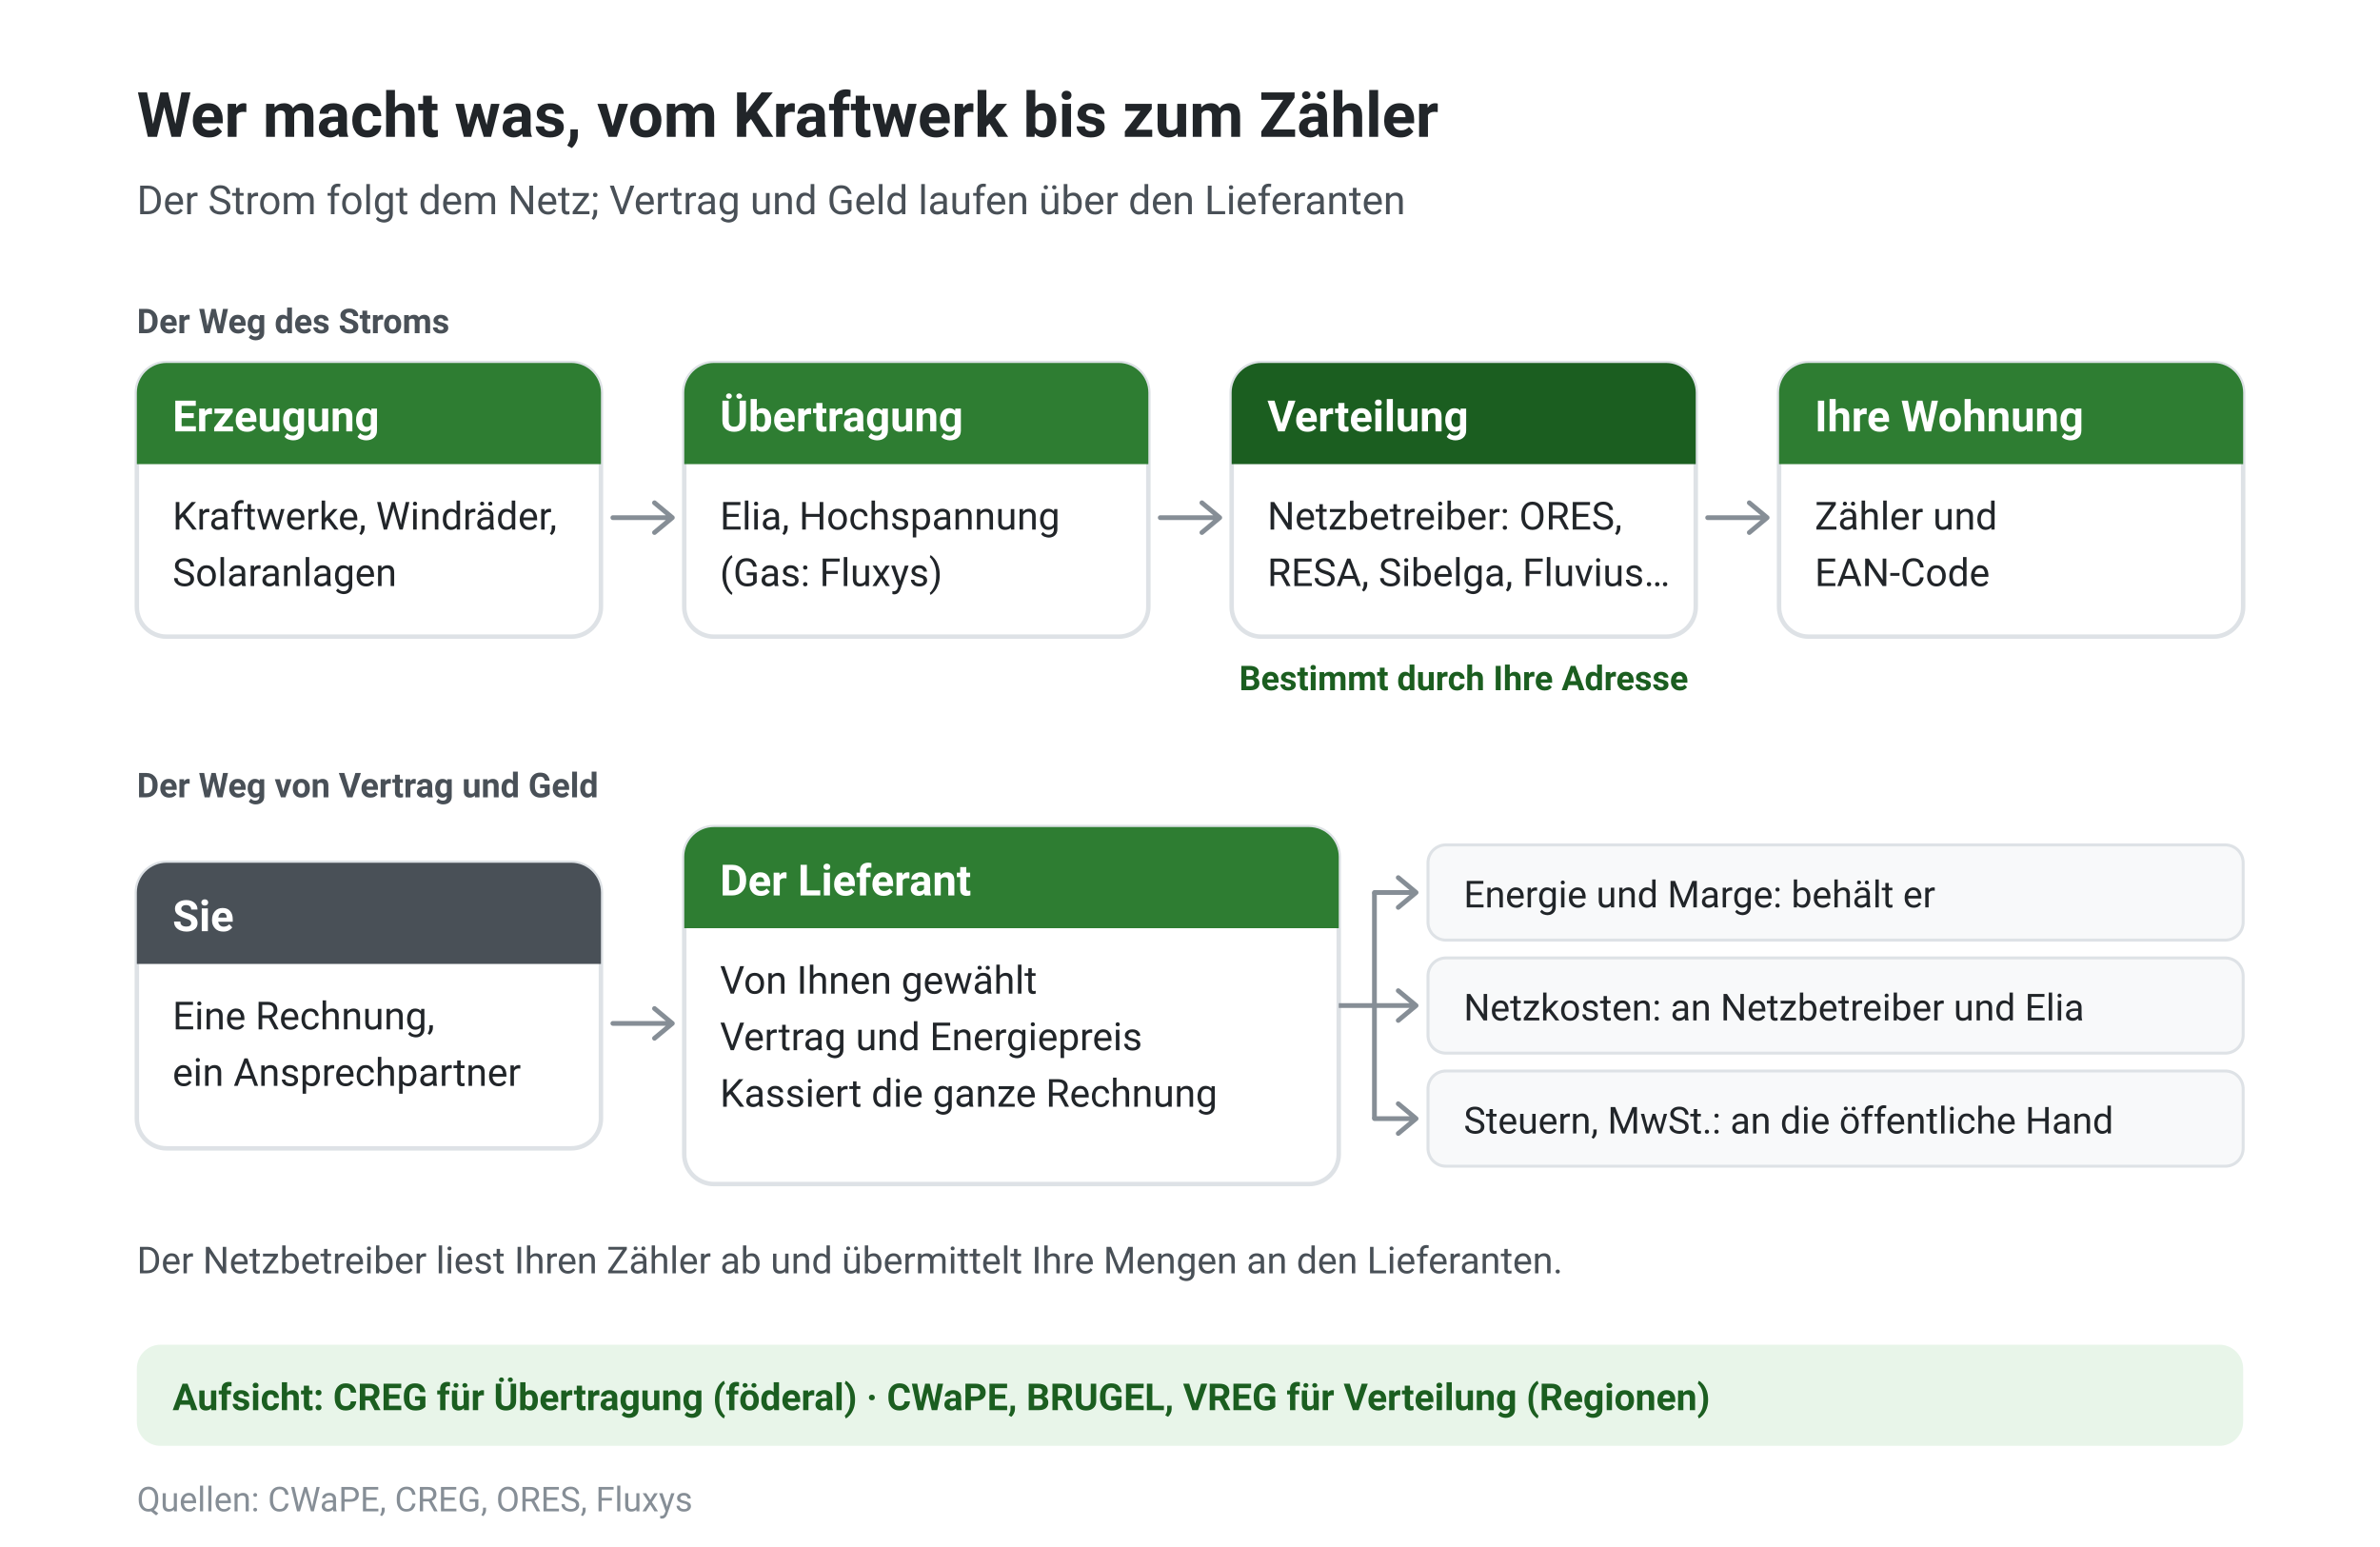
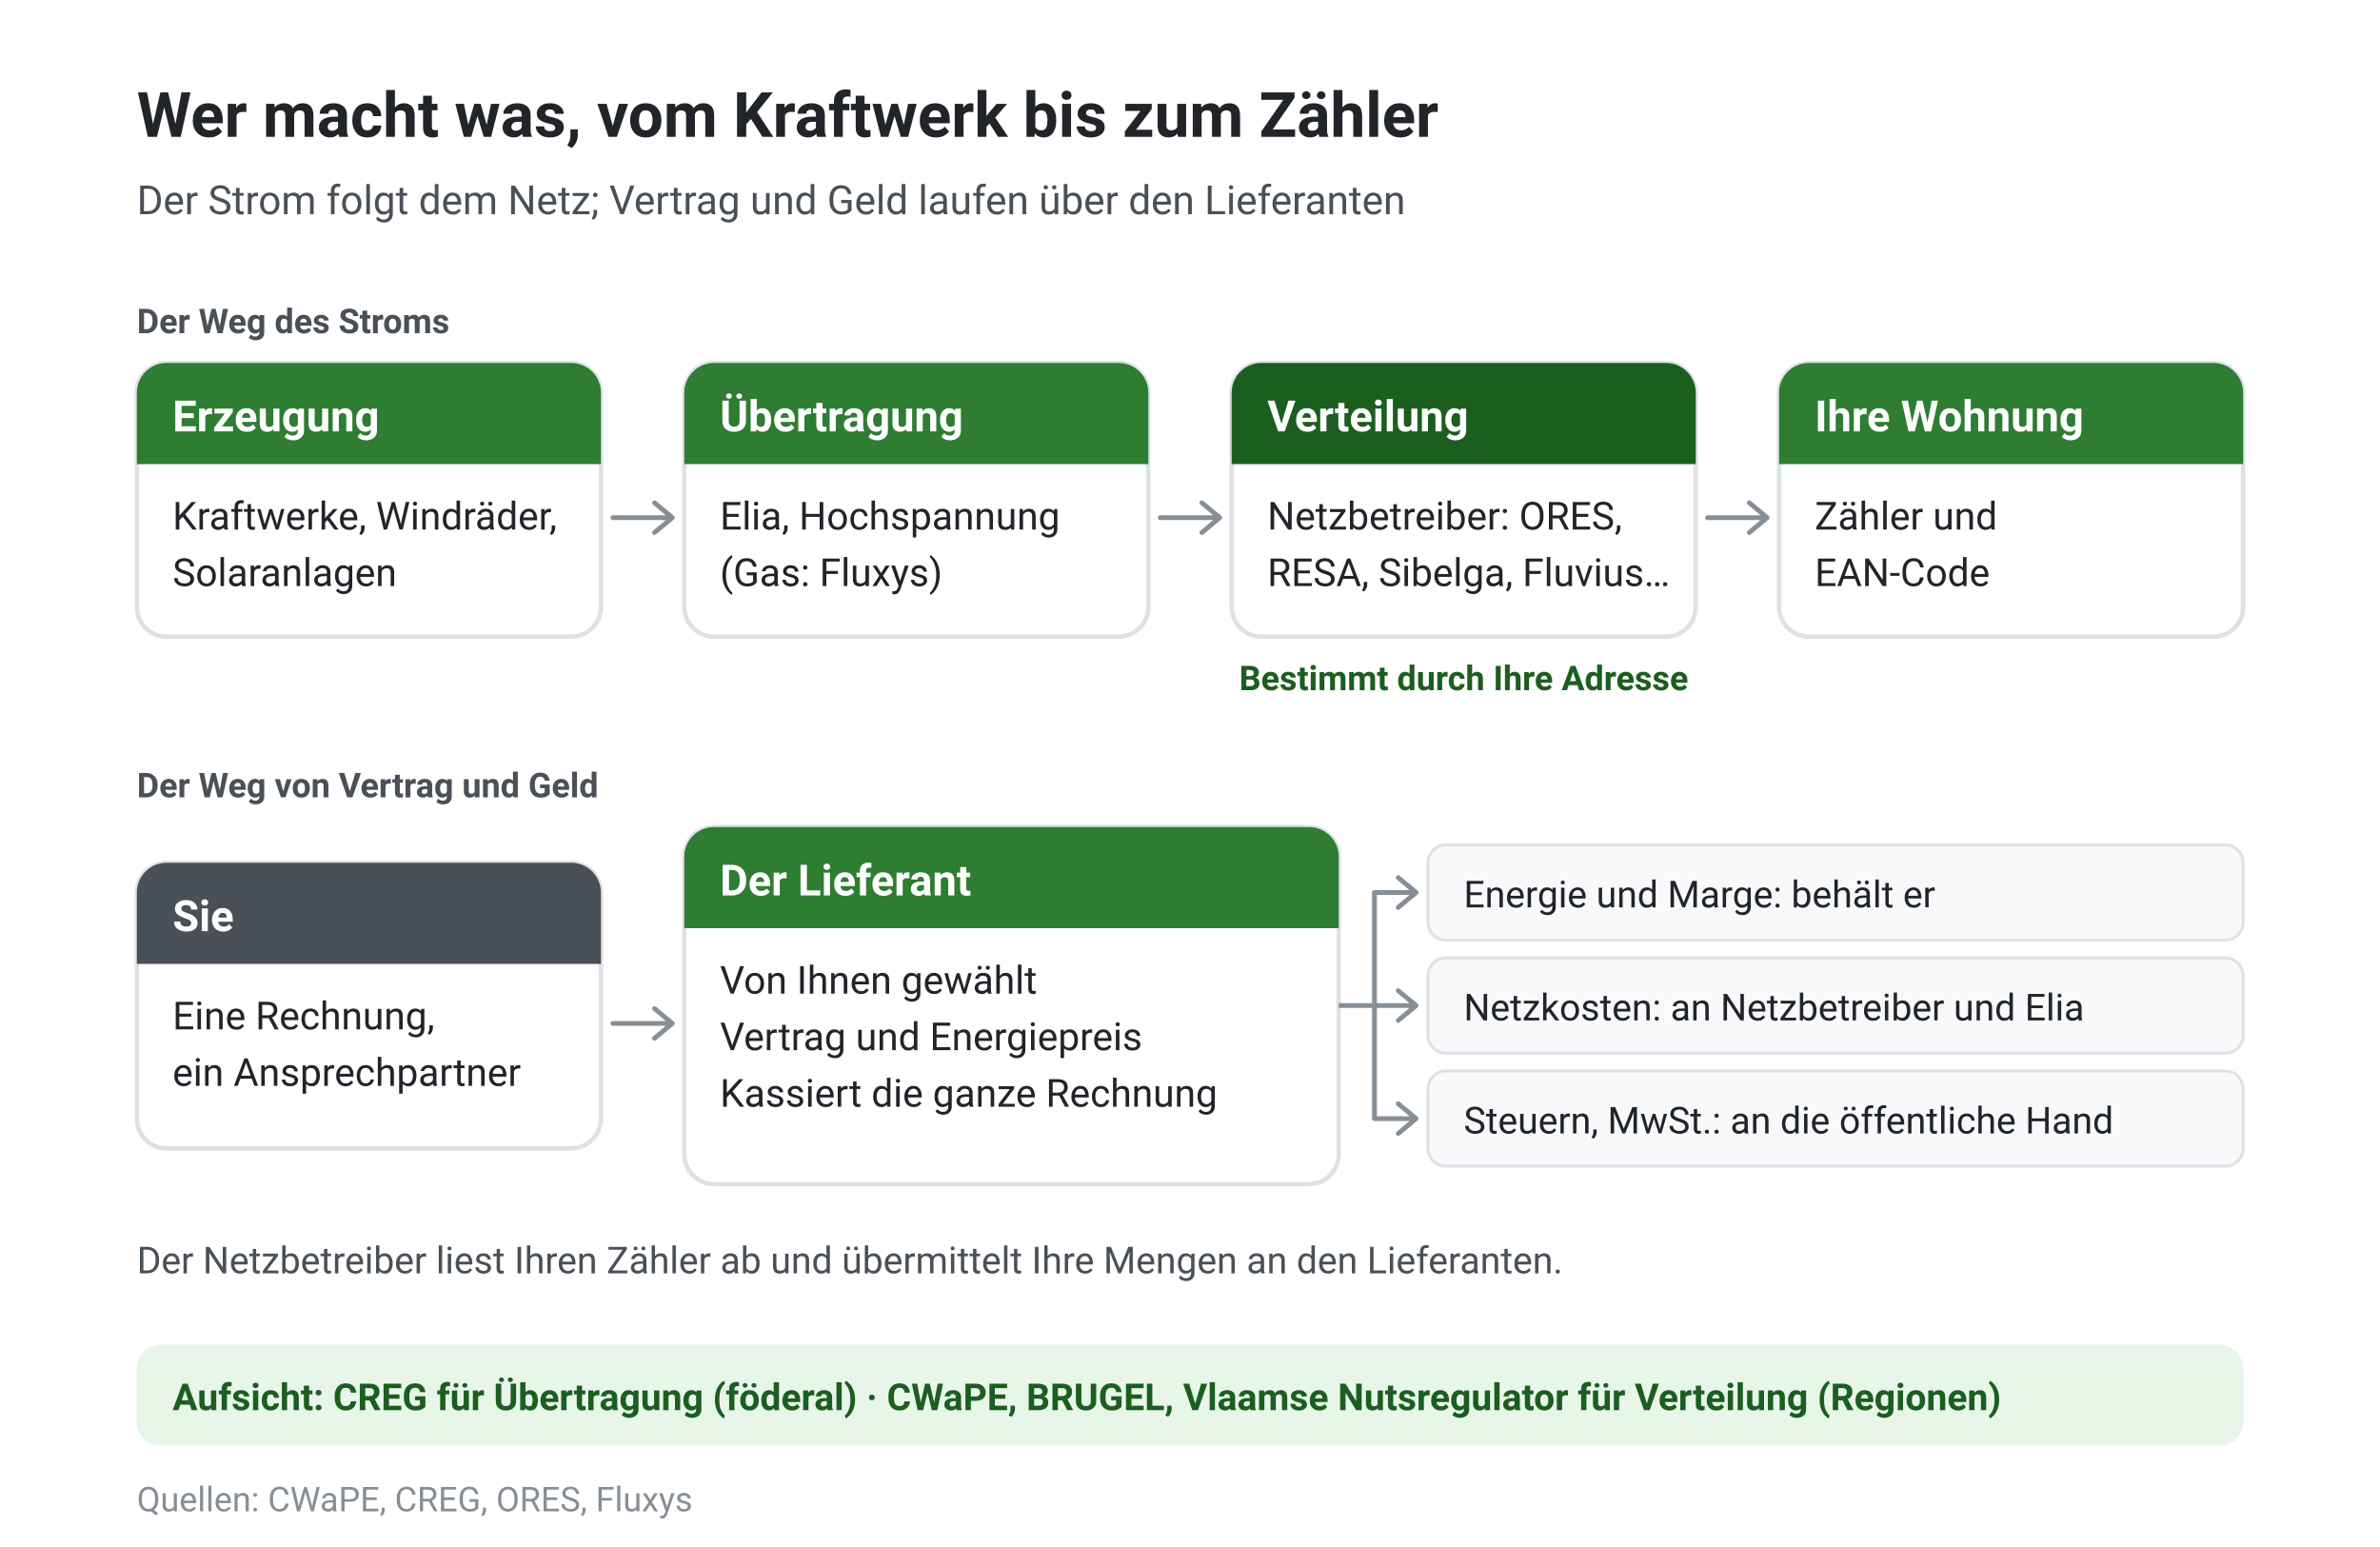
<svg xmlns="http://www.w3.org/2000/svg" viewBox="0 0 800 520" width="800" height="520" role="img" aria-labelledby="t d">
  <rect width="800" height="520" fill="#FFFFFF" />
  <g font-family="system-ui,-apple-system,'Segoe UI',Roboto,Helvetica,Arial,sans-serif">
    <text x="46" y="46" font-size="21" fill="#212529" font-weight="700" text-anchor="start">Wer macht was, vom Kraftwerk bis zum Zähler</text>
    <text x="46" y="72" font-size="13.5" fill="#495057" font-weight="400" text-anchor="start">Der Strom folgt dem Netz; Vertrag und Geld laufen über den Lieferanten</text>
    <text x="46" y="112" font-size="11.5" fill="#495057" font-weight="700" text-anchor="start">Der Weg des Stroms</text>
    <rect x="46" y="122" width="156" height="92" rx="10" fill="#FFFFFF" stroke="#DEE2E6" stroke-width="1.5" />
    <path d="M46 132 a10 10 0 0 1 10 -10 h136 a10 10 0 0 1 10 10 v24 h-156 z" fill="#2e7d32" />
    <text x="58" y="145" font-size="14.5" fill="#FFFFFF" font-weight="700" text-anchor="start">Erzeugung</text>
    <text x="58" y="178" font-size="13" fill="#212529" font-weight="400" text-anchor="start">Kraftwerke, Windräder,</text>
    <text x="58" y="197" font-size="13" fill="#212529" font-weight="400" text-anchor="start">Solaranlagen</text>
    <path d="M206 174 H226 m-6 -5 l6 5 l-6 5" fill="none" stroke="#868E96" stroke-width="1.6" stroke-linecap="round" stroke-linejoin="round" />
    <rect x="230" y="122" width="156" height="92" rx="10" fill="#FFFFFF" stroke="#DEE2E6" stroke-width="1.5" />
    <path d="M230 132 a10 10 0 0 1 10 -10 h136 a10 10 0 0 1 10 10 v24 h-156 z" fill="#2e7d32" />
    <text x="242" y="145" font-size="14.5" fill="#FFFFFF" font-weight="700" text-anchor="start">Übertragung</text>
    <text x="242" y="178" font-size="13" fill="#212529" font-weight="400" text-anchor="start">Elia, Hochspannung</text>
    <text x="242" y="197" font-size="13" fill="#212529" font-weight="400" text-anchor="start">(Gas: Fluxys)</text>
    <path d="M390 174 H410 m-6 -5 l6 5 l-6 5" fill="none" stroke="#868E96" stroke-width="1.6" stroke-linecap="round" stroke-linejoin="round" />
    <rect x="414" y="122" width="156" height="92" rx="10" fill="#FFFFFF" stroke="#DEE2E6" stroke-width="1.5" />
    <path d="M414 132 a10 10 0 0 1 10 -10 h136 a10 10 0 0 1 10 10 v24 h-156 z" fill="#1b5e20" />
    <text x="426" y="145" font-size="14.5" fill="#FFFFFF" font-weight="700" text-anchor="start">Verteilung</text>
    <text x="426" y="178" font-size="13" fill="#212529" font-weight="400" text-anchor="start">Netzbetreiber: ORES,</text>
    <text x="426" y="197" font-size="13" fill="#212529" font-weight="400" text-anchor="start">RESA, Sibelga, Fluvius…</text>
    <path d="M574 174 H594 m-6 -5 l6 5 l-6 5" fill="none" stroke="#868E96" stroke-width="1.6" stroke-linecap="round" stroke-linejoin="round" />
    <rect x="598" y="122" width="156" height="92" rx="10" fill="#FFFFFF" stroke="#DEE2E6" stroke-width="1.5" />
    <path d="M598 132 a10 10 0 0 1 10 -10 h136 a10 10 0 0 1 10 10 v24 h-156 z" fill="#2e7d32" />
    <text x="610" y="145" font-size="14.5" fill="#FFFFFF" font-weight="700" text-anchor="start">Ihre Wohnung</text>
    <text x="610" y="178" font-size="13" fill="#212529" font-weight="400" text-anchor="start">Zähler und</text>
    <text x="610" y="197" font-size="13" fill="#212529" font-weight="400" text-anchor="start">EAN-Code</text>
    <text x="492" y="232" font-size="11.5" fill="#1b5e20" font-weight="700" text-anchor="middle">Bestimmt durch Ihre Adresse</text>
    <text x="46" y="268" font-size="11.5" fill="#495057" font-weight="700" text-anchor="start">Der Weg von Vertrag und Geld</text>
    <rect x="46" y="290" width="156" height="96" rx="10" fill="#FFFFFF" stroke="#DEE2E6" stroke-width="1.5" />
    <path d="M46 300 a10 10 0 0 1 10 -10 h136 a10 10 0 0 1 10 10 v24 h-156 z" fill="#495057" />
    <text x="58" y="313" font-size="14.5" fill="#FFFFFF" font-weight="700" text-anchor="start">Sie</text>
    <text x="58" y="346" font-size="13" fill="#212529" font-weight="400" text-anchor="start">Eine Rechnung,</text>
    <text x="58" y="365" font-size="13" fill="#212529" font-weight="400" text-anchor="start">ein Ansprechpartner</text>
    <path d="M206 344 H226 m-6 -5 l6 5 l-6 5" fill="none" stroke="#868E96" stroke-width="1.6" stroke-linecap="round" stroke-linejoin="round" />
    <rect x="230" y="278" width="220" height="120" rx="10" fill="#FFFFFF" stroke="#DEE2E6" stroke-width="1.5" />
    <path d="M230 288 a10 10 0 0 1 10 -10 h200 a10 10 0 0 1 10 10 v24 h-220 z" fill="#2e7d32" />
    <text x="242" y="301" font-size="14.5" fill="#FFFFFF" font-weight="700" text-anchor="start">Der Lieferant</text>
    <text x="242" y="334" font-size="13" fill="#212529" font-weight="400" text-anchor="start">Von Ihnen gewählt</text>
    <text x="242" y="353" font-size="13" fill="#212529" font-weight="400" text-anchor="start">Vertrag und Energiepreis</text>
    <text x="242" y="372" font-size="13" fill="#212529" font-weight="400" text-anchor="start">Kassiert die ganze Rechnung</text>
    <path d="M450 338 H462 M462 300 V376" fill="none" stroke="#868E96" stroke-width="1.6" />
    <path d="M462 300 H476 m-6 -5 l6 5 l-6 5" fill="none" stroke="#868E96" stroke-width="1.6" stroke-linecap="round" stroke-linejoin="round" />
    <rect x="480" y="284" width="274" height="32" rx="6" fill="#F8F9FA" stroke="#DEE2E6" stroke-width="1" />
    <text x="492" y="305" font-size="12.5" fill="#212529" font-weight="400" text-anchor="start">Energie und Marge: behält er</text>
    <path d="M462 338 H476 m-6 -5 l6 5 l-6 5" fill="none" stroke="#868E96" stroke-width="1.6" stroke-linecap="round" stroke-linejoin="round" />
    <rect x="480" y="322" width="274" height="32" rx="6" fill="#F8F9FA" stroke="#DEE2E6" stroke-width="1" />
    <text x="492" y="343" font-size="12.5" fill="#212529" font-weight="400" text-anchor="start">Netzkosten: an Netzbetreiber und Elia</text>
    <path d="M462 376 H476 m-6 -5 l6 5 l-6 5" fill="none" stroke="#868E96" stroke-width="1.6" stroke-linecap="round" stroke-linejoin="round" />
    <rect x="480" y="360" width="274" height="32" rx="6" fill="#F8F9FA" stroke="#DEE2E6" stroke-width="1" />
    <text x="492" y="381" font-size="12.5" fill="#212529" font-weight="400" text-anchor="start">Steuern, MwSt.: an die öffentliche Hand</text>
    <text x="46" y="428" font-size="12.5" fill="#495057" font-weight="400" text-anchor="start">Der Netzbetreiber liest Ihren Zähler ab und übermittelt Ihre Mengen an den Lieferanten.</text>
    <rect x="46" y="452" width="708" height="34" rx="8" fill="#E8F5E9" />
-     <text x="58" y="474" font-size="12.5" fill="#1b5e20" font-weight="700" text-anchor="start">Aufsicht: CREG für Übertragung (föderal) · CWaPE, BRUGEL, VREG für Verteilung (Regionen)</text>
+     <text x="58" y="474" font-size="12.5" fill="#1b5e20" font-weight="700" text-anchor="start">Aufsicht: CREG für Übertragung (föderal) · CWaPE, BRUGEL, Vlaamse Nutsregulator für Verteilung (Regionen)</text>
    <text x="46" y="508" font-size="11.5" fill="#868E96" font-weight="400" text-anchor="start">Quellen: CWaPE, CREG, ORES, Fluxys</text>
  </g>
</svg>
